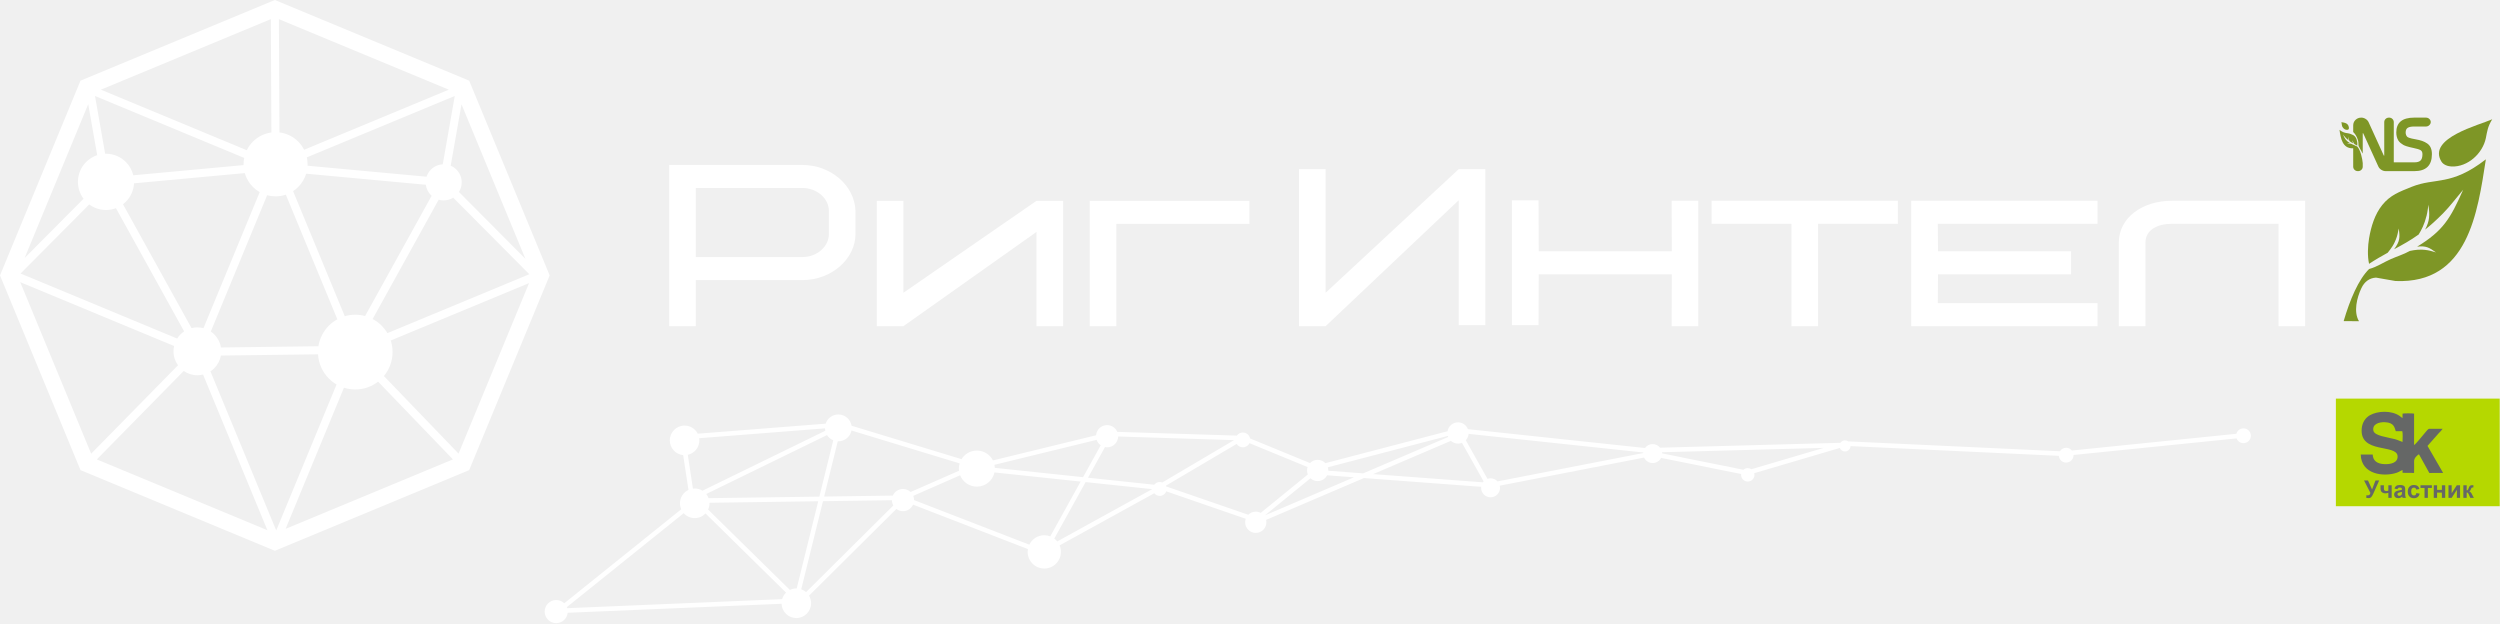
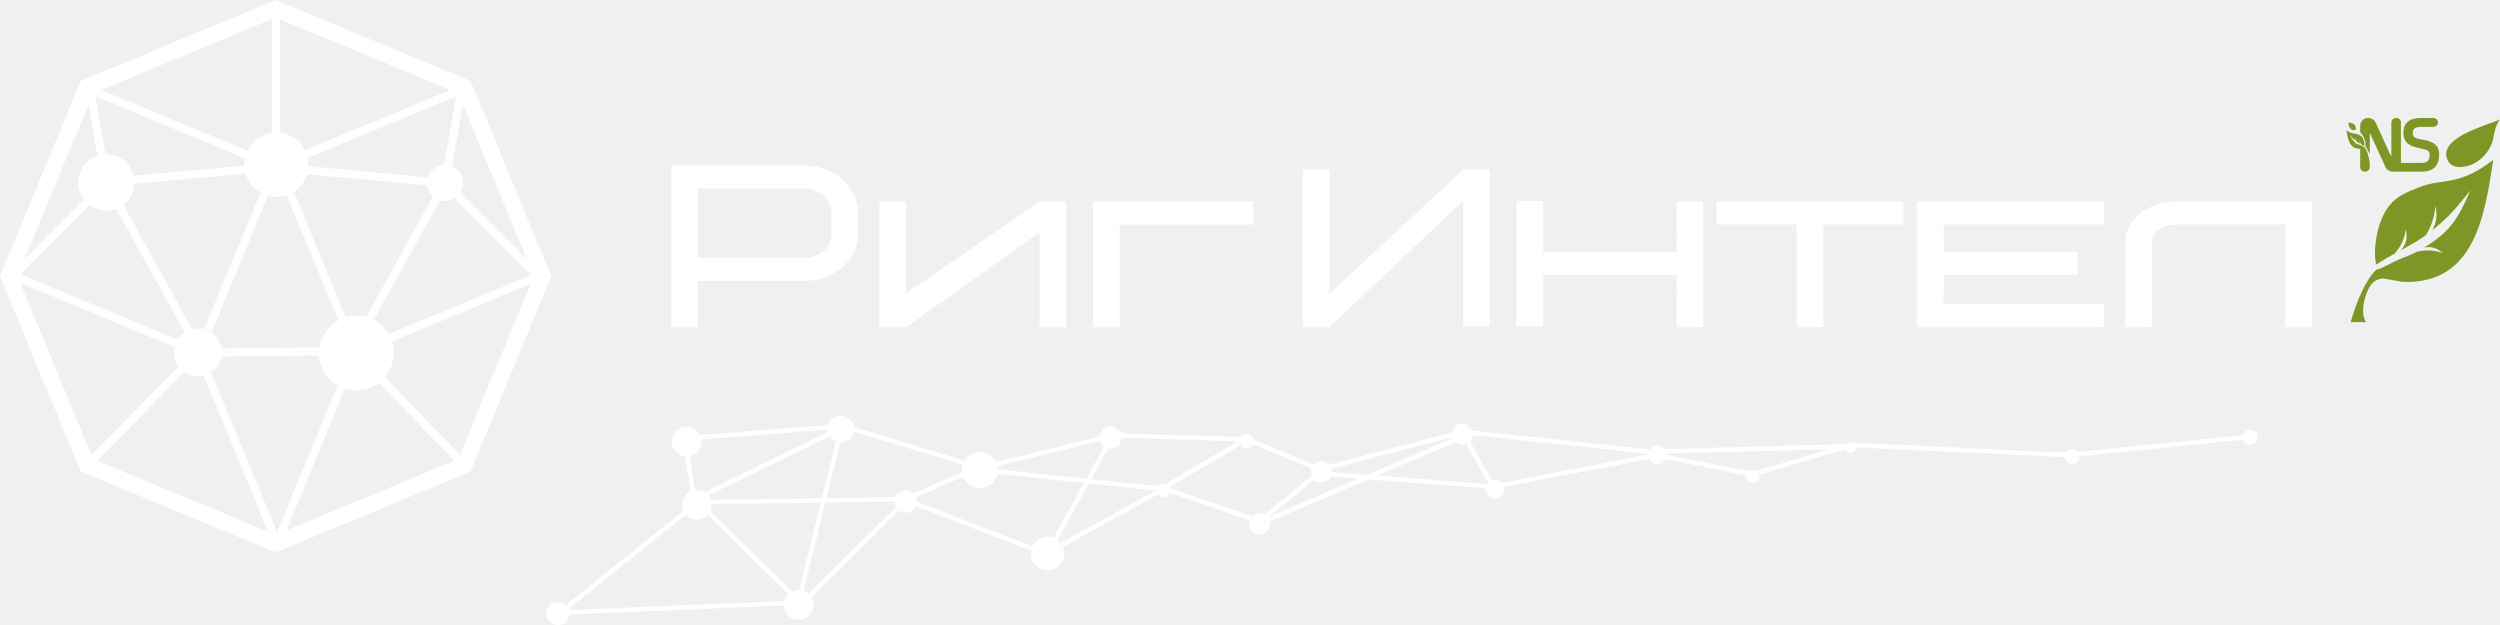
- <svg xmlns="http://www.w3.org/2000/svg" width="337" height="84" viewBox="0 0 337 84" fill="none">
-   <path d="M336.96 53.732H314.876V68.237H336.96V53.732Z" fill="#B5D800" />
-   <path d="M60.499 12.089L37.595 2.583L37.669 17.851C38.651 17.97 39.534 18.42 40.199 19.086C40.519 19.407 40.788 19.777 40.996 20.186L60.499 12.089V12.089ZM37.049 0L50.146 5.437L63.244 10.873L68.669 23.997L74.095 37.124L68.669 50.248L63.244 63.372L50.146 68.809L37.049 74.245L23.949 68.809L10.851 63.372L5.426 50.248L0 37.124L5.426 23.997L10.851 10.873L23.949 5.437L37.049 0V0ZM26.605 44.13C26.889 44.13 27.166 44.169 27.428 44.238L35.007 25.902C34.673 25.711 34.366 25.474 34.096 25.204C33.583 24.69 33.2 24.05 32.997 23.333L18.068 24.712C18.017 25.682 17.605 26.554 16.963 27.197C16.844 27.317 16.715 27.429 16.579 27.534L25.818 44.228C26.071 44.164 26.336 44.13 26.605 44.13V44.13ZM28.416 44.69C28.585 44.802 28.74 44.933 28.883 45.077C29.35 45.545 29.675 46.157 29.784 46.84L42.922 46.673C43.09 45.598 43.6 44.635 44.332 43.898C44.671 43.562 45.055 43.272 45.474 43.043L38.53 26.244C38.096 26.389 37.63 26.471 37.146 26.471C36.753 26.471 36.374 26.418 36.011 26.318L28.416 44.69V44.69ZM29.775 47.928C29.658 48.59 29.338 49.18 28.883 49.636C28.726 49.794 28.554 49.935 28.368 50.057L37.235 71.507L45.369 51.825C44.99 51.605 44.642 51.335 44.332 51.025C43.488 50.179 42.944 49.034 42.87 47.763L29.775 47.928V47.928ZM27.371 50.489C27.125 50.549 26.87 50.583 26.605 50.583C25.923 50.583 25.289 50.367 24.769 50.004L13.05 61.931L36.045 71.473L27.371 50.489V50.489ZM23.994 49.239C23.612 48.709 23.388 48.059 23.388 47.356C23.388 47.11 23.415 46.871 23.467 46.642L2.728 38.034L12.287 61.157L23.994 49.239ZM23.882 45.636C24.011 45.433 24.161 45.244 24.33 45.077C24.48 44.926 24.645 44.79 24.822 44.67L15.63 28.062C15.213 28.22 14.76 28.308 14.288 28.308C13.441 28.308 12.661 28.029 12.029 27.558L2.771 36.873L23.882 45.636V45.636ZM60.754 22.339C61.045 22.461 61.307 22.64 61.527 22.86C61.965 23.299 62.237 23.909 62.237 24.58C62.237 25.058 62.102 25.503 61.865 25.878L70.823 34.889L62.211 14.059L60.754 22.339V22.339ZM61.095 26.647C60.721 26.882 60.279 27.015 59.807 27.015C59.574 27.015 59.347 26.984 59.132 26.922L50.232 43.002C50.68 43.241 51.091 43.542 51.444 43.898C51.744 44.2 52.006 44.539 52.223 44.907L71.352 36.966L61.095 26.647V26.647ZM58.183 26.394C58.152 26.363 58.119 26.334 58.09 26.303C57.721 25.935 57.47 25.448 57.399 24.905L41.275 23.414C41.065 24.098 40.69 24.709 40.199 25.204C39.989 25.414 39.758 25.603 39.507 25.766L46.476 42.625C46.924 42.493 47.399 42.424 47.888 42.424C48.348 42.424 48.792 42.486 49.214 42.601L58.183 26.394V26.394ZM57.499 23.82C57.618 23.455 57.823 23.127 58.09 22.86C58.5 22.446 59.061 22.181 59.683 22.15L61.303 12.935L41.363 21.211C41.427 21.512 41.463 21.825 41.463 22.145C41.463 22.21 41.463 22.274 41.458 22.339L57.499 23.82V23.82ZM32.832 22.255C32.832 22.219 32.832 22.181 32.832 22.145C32.832 21.851 32.861 21.564 32.918 21.287L12.807 12.94L14.175 20.726C14.211 20.723 14.249 20.723 14.288 20.723C15.332 20.723 16.279 21.149 16.963 21.834C17.45 22.32 17.803 22.939 17.968 23.629L32.832 22.255V22.255ZM33.266 20.253C33.476 19.82 33.758 19.426 34.096 19.086C34.752 18.429 35.618 17.985 36.584 17.858L36.51 2.578L13.596 12.089L33.266 20.253ZM11.261 26.791C10.787 26.157 10.505 25.369 10.505 24.516C10.505 23.469 10.927 22.52 11.612 21.834C12.027 21.421 12.535 21.101 13.102 20.915L11.893 14.039L3.32 34.777L11.261 26.791V26.791ZM52.672 45.899C52.832 46.391 52.917 46.917 52.917 47.462C52.917 48.69 52.479 49.815 51.751 50.69L61.813 61.147L71.317 38.161L52.672 45.899V45.899ZM50.969 51.447C50.118 52.107 49.049 52.501 47.888 52.501C47.358 52.501 46.846 52.418 46.364 52.265L38.501 71.287L61.054 61.926L50.969 51.447V51.447Z" fill="white" />
-   <path d="M111.733 31.549C111.733 33.255 110.118 34.653 108.143 34.653H93.791V25.338H108.143C110.118 25.338 111.733 26.733 111.733 28.442V31.549V31.549ZM115.319 28.442C115.212 24.996 111.983 22.234 108.143 22.234H90.205V43.968H93.791V37.757H108.143C112.164 37.757 115.319 34.839 115.319 31.549V28.442ZM118.191 43.968H121.778L139.719 31.264V43.968H143.308V27.073H139.719L121.778 39.466V27.073H118.191V43.968V43.968ZM168.423 30.18V27.073H146.895V43.968H150.484V30.18H168.423ZM175.103 43.968H178.692L196.633 26.994V43.827H200.22V22.802H196.633L178.692 39.466V22.802H175.103V43.968ZM207.396 27.008H203.809V43.827H207.396L207.42 36.976H225.361L225.337 43.968H228.927V27.061H225.337L225.361 33.871H207.42L207.396 27.008ZM255.835 30.165V27.061H230.72V30.165H241.485V43.968H245.072V30.165H255.835V30.165ZM261.217 30.165H282.748V27.061H257.631V43.968H282.748V40.861H261.217L261.244 36.976H279.182V33.871H261.244L261.217 30.165V30.165ZM292.793 27.061C288.774 27.061 285.617 29.35 285.617 32.703V43.968H289.206V32.703C289.206 30.994 290.82 30.165 292.793 30.165H307.145V43.968H310.734V27.061H292.793V27.061Z" fill="white" />
-   <path fill-rule="evenodd" clip-rule="evenodd" d="M74.977 80.881C75.399 80.881 75.781 81.049 76.06 81.321L91.829 68.651C91.719 68.405 91.659 68.132 91.659 67.845C91.659 67.047 92.127 66.359 92.804 66.039L92.091 61.35C91.08 61.255 90.29 60.402 90.29 59.362C90.29 58.26 91.182 57.367 92.282 57.367C93.057 57.367 93.729 57.811 94.058 58.461L111.294 57.111C111.532 56.392 112.21 55.871 113.008 55.871C113.908 55.871 114.652 56.528 114.79 57.388L129.614 61.893C130.041 61.197 130.809 60.736 131.682 60.736C132.626 60.736 133.447 61.276 133.847 62.065L147.749 58.674C147.813 57.907 148.455 57.304 149.237 57.304C149.852 57.304 150.381 57.68 150.61 58.215L166.725 58.719C166.906 58.468 167.202 58.303 167.536 58.303C168.017 58.303 168.42 58.645 168.511 59.102L176.589 62.421C176.849 62.151 177.213 61.983 177.619 61.983C178.031 61.983 178.401 62.156 178.663 62.435L195.128 58.131C195.24 57.45 195.83 56.929 196.543 56.929C197.151 56.929 197.671 57.312 197.878 57.849L221.743 60.392C221.975 60.072 222.351 59.861 222.778 59.861C223.184 59.861 223.546 60.053 223.78 60.349L248.084 59.692C248.218 59.493 248.446 59.362 248.704 59.362C248.861 59.362 249.007 59.412 249.129 59.496L277.675 60.829C277.849 60.547 278.162 60.361 278.519 60.361C278.832 60.361 279.108 60.504 279.292 60.729L301.459 58.475C301.576 58.053 301.962 57.742 302.42 57.742C302.971 57.742 303.417 58.189 303.417 58.738C303.417 59.29 302.971 59.737 302.42 59.737C301.996 59.737 301.633 59.472 301.49 59.097L279.514 61.331V61.36C279.514 61.91 279.068 62.356 278.519 62.356C277.997 62.356 277.57 61.955 277.527 61.446L249.45 60.134C249.439 60.535 249.107 60.86 248.704 60.86C248.387 60.86 248.117 60.662 248.008 60.385L236.475 63.785C236.494 63.857 236.503 63.931 236.503 64.01C236.503 64.509 236.1 64.913 235.602 64.913C235.103 64.913 234.698 64.509 234.698 64.01C234.698 63.972 234.7 63.934 234.705 63.895L223.914 61.723C223.704 62.136 223.274 62.419 222.778 62.419C222.266 62.419 221.824 62.117 221.622 61.682L202.173 65.468C202.195 65.561 202.207 65.656 202.207 65.757C202.207 66.462 201.634 67.035 200.931 67.035C200.225 67.035 199.655 66.462 199.655 65.757C199.655 65.712 199.657 65.666 199.662 65.623L183.858 64.44L170.674 70.08C170.698 70.185 170.71 70.293 170.71 70.402C170.71 71.196 170.068 71.836 169.279 71.836C168.487 71.836 167.846 71.196 167.846 70.402C167.846 70.237 167.874 70.08 167.927 69.932L157.209 66.232C157.078 66.591 156.735 66.847 156.332 66.847C156.034 66.847 155.769 66.708 155.597 66.49L142.833 73.519C142.948 73.789 143.012 74.085 143.012 74.393C143.012 75.633 142.008 76.639 140.771 76.639C139.533 76.639 138.529 75.633 138.529 74.393C138.529 74.266 138.541 74.14 138.562 74.018L123.084 68.027C122.848 68.546 122.328 68.906 121.723 68.906C121.389 68.906 121.079 68.794 120.831 68.608L109.057 80.298C109.236 80.597 109.336 80.946 109.336 81.319C109.336 82.42 108.444 83.314 107.344 83.314C106.269 83.314 105.391 82.458 105.355 81.39L76.525 82.602C76.444 83.388 75.781 84 74.977 84C74.119 84 73.422 83.302 73.422 82.439C73.422 81.579 74.119 80.881 74.977 80.881V80.881ZM76.413 81.837C76.432 81.885 76.451 81.933 76.465 81.983L105.429 80.764C105.527 80.425 105.713 80.124 105.959 79.885L95.103 69.212C94.74 69.6 94.223 69.841 93.651 69.841C93.062 69.841 92.53 69.585 92.165 69.177L76.413 81.837V81.837ZM95.456 68.689L106.476 79.521C106.739 79.392 107.034 79.321 107.344 79.321C107.361 79.321 107.378 79.323 107.395 79.323L110.297 67.568L95.642 67.774C95.642 67.798 95.642 67.822 95.642 67.845C95.642 68.147 95.575 68.431 95.456 68.689ZM92.716 61.312L93.405 65.864C93.486 65.855 93.567 65.85 93.651 65.85C94.035 65.85 94.39 65.958 94.695 66.146L111.246 58.069C111.222 57.964 111.21 57.854 111.206 57.744L94.252 59.071C94.266 59.166 94.273 59.264 94.273 59.362C94.273 60.316 93.608 61.114 92.716 61.312V61.312ZM129.359 62.464L114.78 58.033C114.613 58.863 113.884 59.489 113.008 59.489C112.982 59.489 112.956 59.486 112.932 59.486L111.093 66.935L120.356 66.806C120.588 66.28 121.112 65.912 121.723 65.912C122.121 65.912 122.481 66.067 122.748 66.321L129.273 63.458C129.261 63.362 129.254 63.264 129.254 63.166C129.254 62.923 129.292 62.686 129.359 62.464V62.464ZM108.659 79.818L120.421 68.139C120.301 67.929 120.232 67.688 120.23 67.43L110.938 67.559L108.007 79.435C108.251 79.521 108.47 79.653 108.659 79.818ZM95.52 67.152L110.45 66.945L112.324 59.352C111.976 59.209 111.683 58.961 111.485 58.648L95.201 66.591C95.334 66.758 95.444 66.947 95.52 67.152V67.152ZM129.426 64.067L123.106 66.842C123.177 67.016 123.218 67.207 123.218 67.408V67.413L138.751 73.423C139.111 72.67 139.881 72.149 140.771 72.149C141.054 72.149 141.326 72.202 141.577 72.3L145.669 64.916L134.055 63.685C133.819 64.779 132.846 65.599 131.682 65.599C130.659 65.599 129.784 64.966 129.426 64.067V64.067ZM179.05 63.456L183.755 63.809L195.214 58.906C195.198 58.86 195.181 58.812 195.167 58.765L178.988 62.992C179.028 63.126 179.052 63.269 179.052 63.417C179.052 63.429 179.05 63.444 179.05 63.456V63.456ZM201.87 64.892L221.505 61.071C221.505 61.044 221.507 61.02 221.51 60.994L197.969 58.485C197.94 58.815 197.802 59.114 197.59 59.343L200.513 64.548C200.645 64.502 200.785 64.478 200.931 64.478C201.303 64.478 201.639 64.638 201.87 64.892ZM147.825 59.293L134.055 62.655C134.083 62.786 134.102 62.925 134.107 63.066L145.996 64.323L148.376 60.026C148.123 59.847 147.927 59.592 147.825 59.293V59.293ZM148.951 60.27L146.666 64.395L155.592 65.341C155.764 65.119 156.031 64.975 156.332 64.975C156.451 64.975 156.565 64.999 156.67 65.04L166.346 59.331L150.73 58.839C150.708 59.649 150.048 60.299 149.237 60.299C149.139 60.299 149.044 60.289 148.951 60.27V60.27ZM146.339 64.985L142.118 72.601C142.266 72.713 142.399 72.842 142.514 72.986L155.313 65.936L146.339 64.985V64.985ZM166.701 59.842L157.157 65.475C157.174 65.506 157.188 65.537 157.2 65.57L168.265 69.389C168.525 69.129 168.883 68.969 169.279 68.969C169.52 68.969 169.746 69.028 169.947 69.133L176.295 63.96C176.226 63.792 176.188 63.608 176.188 63.417C176.188 63.257 176.214 63.102 176.262 62.959L168.43 59.74C168.268 60.069 167.929 60.299 167.536 60.299C167.185 60.299 166.877 60.117 166.701 59.842V59.842ZM176.651 64.471L170.514 69.473L182.513 64.34L178.895 64.07C178.659 64.533 178.175 64.851 177.619 64.851C177.244 64.851 176.906 64.708 176.651 64.471ZM199.991 64.889L197.074 59.697C196.91 59.764 196.731 59.799 196.543 59.799C196.171 59.799 195.832 59.658 195.579 59.427L185.1 63.91L199.891 65.016C199.922 64.971 199.955 64.93 199.991 64.889V64.889ZM245.842 60.375L224.042 60.963C224.049 61.013 224.054 61.066 224.054 61.118L235.013 63.324C235.17 63.188 235.375 63.104 235.602 63.104C235.781 63.104 235.95 63.159 236.091 63.25L245.842 60.375V60.375Z" fill="white" />
-   <path d="M325.446 23.07H321.638H321.623H321.602C321.397 23.07 321.201 23.013 321.01 22.895C320.822 22.778 320.688 22.63 320.605 22.453L318.568 17.98C318.561 17.958 318.547 17.949 318.528 17.949C318.506 17.949 318.497 17.966 318.497 17.999V20.711C318.397 20.499 318.265 20.296 318.16 20.085C318.094 19.951 318.003 19.827 317.941 19.689C317.924 19.655 317.927 19.617 317.924 19.579C317.91 19.404 317.927 19.227 317.893 19.055C317.853 18.864 317.784 18.68 317.703 18.501C317.631 18.341 317.54 18.185 317.433 18.042C317.366 17.951 317.29 17.872 317.211 17.791V16.907C317.211 16.613 317.316 16.362 317.524 16.159C317.734 15.958 317.993 15.855 318.301 15.855C318.506 15.855 318.702 15.915 318.888 16.032C319.071 16.147 319.205 16.295 319.288 16.474L321.325 20.948C321.332 20.974 321.347 20.988 321.366 20.988C321.387 20.988 321.397 20.972 321.397 20.938V16.465C321.397 16.293 321.456 16.147 321.578 16.032C321.697 15.915 321.852 15.855 322.045 15.855C322.231 15.855 322.384 15.915 322.503 16.037C322.623 16.157 322.682 16.3 322.682 16.465V21.885H325.446C325.837 21.885 326.119 21.803 326.288 21.639C326.46 21.474 326.546 21.189 326.546 20.783C326.546 20.53 326.464 20.351 326.3 20.248C326.135 20.145 325.816 20.045 325.344 19.949C325.15 19.908 324.993 19.872 324.869 19.844C324.747 19.818 324.592 19.774 324.411 19.715C324.23 19.657 324.082 19.595 323.965 19.531C323.848 19.466 323.724 19.38 323.593 19.273C323.464 19.165 323.362 19.05 323.285 18.921C323.209 18.795 323.147 18.639 323.095 18.458C323.045 18.276 323.018 18.076 323.018 17.856C323.018 16.522 323.824 15.855 325.434 15.855H327.02C327.204 15.855 327.359 15.918 327.483 16.042C327.607 16.166 327.666 16.302 327.666 16.453C327.666 16.606 327.604 16.742 327.478 16.866C327.349 16.991 327.201 17.053 327.03 17.053H325.434C325.038 17.053 324.747 17.112 324.561 17.232C324.375 17.351 324.282 17.559 324.282 17.856C324.282 17.987 324.301 18.097 324.34 18.19C324.378 18.283 324.423 18.36 324.473 18.417C324.526 18.477 324.616 18.527 324.747 18.573C324.876 18.616 324.995 18.651 325.1 18.675C325.208 18.699 325.372 18.733 325.599 18.773C325.957 18.835 326.259 18.91 326.505 18.995C326.751 19.081 326.982 19.196 327.194 19.344C327.407 19.493 327.564 19.686 327.666 19.923C327.771 20.159 327.821 20.446 327.821 20.783C327.821 22.308 327.03 23.07 325.446 23.07V23.07ZM315.363 17.504C315.532 18.589 315.721 20.052 317.211 19.992V22.463C317.211 22.635 317.273 22.778 317.395 22.895C317.519 23.013 317.669 23.07 317.848 23.07C318.034 23.07 318.187 23.013 318.311 22.895C318.435 22.778 318.497 22.635 318.497 22.463V21.98C318.456 21.431 318.187 20.174 317.75 19.746C317.593 19.705 317.455 19.607 317.307 19.543C317.178 19.485 317.04 19.445 316.918 19.378V19.375C316.808 19.354 316.715 19.335 316.551 19.361C316.493 19.371 316.439 19.392 316.381 19.407C316.522 19.304 316.594 19.268 316.768 19.289C316.236 18.964 316.086 18.713 315.828 18.126C315.964 18.286 316.09 18.458 316.238 18.608C316.372 18.745 316.493 18.852 316.605 18.941C316.51 18.756 316.51 18.651 316.536 18.431C316.548 18.506 316.555 18.58 316.574 18.654C316.622 18.843 316.677 18.941 316.737 19.041C316.911 19.165 317.071 19.251 317.237 19.342C317.118 19.177 317.116 19.098 317.144 18.917C317.156 18.974 317.166 19.031 317.183 19.086C317.237 19.249 317.299 19.323 317.369 19.414C317.488 19.478 317.612 19.547 317.75 19.638C317.786 19.478 317.776 19.273 317.75 19.12C317.71 18.878 317.633 18.628 317.481 18.439C317.316 18.231 317.125 18.166 316.88 18.066C316.396 17.87 316.081 18.059 315.363 17.504V17.504ZM315.623 16.465C315.647 16.618 315.663 16.776 315.697 16.928C315.761 17.232 316.062 17.519 316.398 17.504C316.474 17.502 316.563 17.471 316.603 17.406C316.648 17.33 316.636 17.227 316.622 17.141C316.527 16.575 316.026 16.541 315.623 16.465V16.465Z" fill="#7E9626" />
-   <path d="M335.095 21.478C333.972 28.64 332.732 38.288 322.911 37.881L320.283 37.422C319.381 37.477 318.726 37.982 318.32 38.835C317.71 40.111 317.23 42.051 317.993 43.301L315.926 43.284C316.763 40.424 317.92 37.669 319.358 36.261C320.39 35.991 321.304 35.358 322.284 34.928C323.13 34.555 324.03 34.285 324.838 33.831L324.848 33.826C325.558 33.687 326.178 33.561 327.261 33.735C327.643 33.797 328 33.929 328.372 34.027C327.452 33.35 326.984 33.107 325.828 33.252C329.336 31.116 330.323 29.45 332.033 25.577C331.129 26.638 330.302 27.77 329.322 28.762C328.439 29.656 327.645 30.366 326.906 30.954C327.535 29.737 327.531 29.044 327.361 27.594C327.275 28.084 327.228 28.581 327.106 29.063C326.794 30.301 326.436 30.946 326.035 31.611C324.886 32.435 323.836 33.004 322.725 33.601C323.519 32.521 323.531 32 323.347 30.801C323.262 31.176 323.212 31.556 323.09 31.924C322.737 32.994 322.324 33.484 321.859 34.072C321.087 34.495 320.266 34.963 319.35 35.563C319.11 34.495 319.183 33.14 319.35 32.134C319.618 30.547 320.116 28.896 321.122 27.641C322.217 26.279 323.467 25.842 325.086 25.187C328.289 23.89 330.366 25.147 335.095 21.478V21.478ZM335.951 16.078C335.315 17.129 335.296 17.631 335.086 18.642C334.666 20.649 332.682 22.54 330.461 22.444C329.961 22.422 329.372 22.215 329.109 21.789C327.144 18.601 334.275 16.845 335.951 16.078V16.078Z" fill="#7E9626" />
-   <path fill-rule="evenodd" clip-rule="evenodd" d="M323.86 59.573C323.524 59.463 323.242 59.31 322.835 59.2C321.792 58.92 320.071 58.76 319.932 58.05C319.761 57.164 320.7 56.879 321.485 56.913C322.785 56.97 322.773 57.69 322.952 58.122L323.829 58.124C323.915 58.371 323.87 59.262 323.86 59.573V59.573ZM319.839 61.267H318.227C318.289 63.984 321.351 64.311 323.09 63.723C323.381 63.623 323.61 63.446 323.863 63.358L323.865 63.735L325.415 63.75C325.441 63.25 325.422 62.691 325.42 62.201C325.415 61.776 325.723 61.46 326.073 61.229L327.473 63.757L329.333 63.75L327.228 60.108L328.751 58.387C328.961 58.177 329.112 58.043 329.267 57.802C328.778 57.802 328.286 57.807 327.8 57.802C327.28 57.797 327.411 57.733 326.865 58.368C326.693 58.569 325.658 59.867 325.417 59.991L325.42 55.756C325.222 55.706 324.06 55.706 323.863 55.756L323.86 56.358C323.715 56.275 323.605 56.16 323.443 56.05C322.351 55.309 320.512 55.371 319.453 55.978C318.919 56.284 318.442 56.882 318.361 57.745C318.036 61.233 323.097 59.809 323.195 61.489C323.247 62.409 322.217 62.605 321.394 62.564C320.505 62.524 319.873 62.158 319.839 61.267V61.267Z" fill="#656766" />
-   <path d="M318.673 64.767H319.205L319.751 65.981L320.218 64.767H320.712L319.918 66.55C319.832 66.746 319.744 66.892 319.656 66.992C319.565 67.095 319.451 67.145 319.307 67.145C319.169 67.145 319.059 67.136 318.981 67.117V66.765C319.048 66.768 319.11 66.77 319.162 66.77C319.272 66.77 319.35 66.751 319.398 66.71C319.446 66.67 319.491 66.584 319.534 66.45L318.673 64.767V64.767ZM320.893 65.413H321.349V65.819C321.349 65.912 321.356 65.981 321.373 66.027C321.389 66.072 321.425 66.113 321.478 66.144C321.533 66.177 321.599 66.194 321.683 66.194C321.761 66.194 321.85 66.175 321.95 66.139V65.413H322.398V67.114H321.95V66.436C321.776 66.481 321.642 66.505 321.549 66.505C321.413 66.505 321.289 66.476 321.18 66.416C321.07 66.357 320.994 66.28 320.953 66.189C320.912 66.096 320.893 65.972 320.893 65.819V65.413V65.413ZM323.178 65.938L322.773 65.864C322.818 65.699 322.899 65.575 323.011 65.496C323.121 65.418 323.288 65.377 323.51 65.377C323.71 65.377 323.858 65.401 323.956 65.448C324.053 65.496 324.123 65.556 324.163 65.628C324.204 65.702 324.223 65.836 324.223 66.032L324.218 66.557C324.218 66.706 324.225 66.815 324.239 66.887C324.251 66.959 324.28 67.035 324.318 67.114H323.872C323.863 67.085 323.848 67.043 323.829 66.983C323.822 66.956 323.817 66.94 323.815 66.933C323.739 67.007 323.655 67.064 323.569 67.1C323.481 67.138 323.388 67.157 323.29 67.157C323.116 67.157 322.978 67.109 322.878 67.016C322.777 66.921 322.727 66.801 322.727 66.655C322.727 66.56 322.751 66.474 322.797 66.397C322.842 66.323 322.906 66.266 322.99 66.225C323.071 66.185 323.19 66.151 323.345 66.12C323.555 66.082 323.7 66.044 323.781 66.01V65.965C323.781 65.876 323.76 65.814 323.717 65.776C323.674 65.74 323.593 65.721 323.476 65.721C323.395 65.721 323.333 65.738 323.288 65.769C323.242 65.8 323.207 65.857 323.178 65.938V65.938ZM323.781 66.302C323.724 66.321 323.634 66.345 323.507 66.371C323.383 66.397 323.302 66.424 323.264 66.45C323.207 66.49 323.176 66.543 323.176 66.608C323.176 66.67 323.2 66.725 323.247 66.77C323.293 66.815 323.352 66.839 323.426 66.839C323.507 66.839 323.584 66.813 323.657 66.76C323.712 66.72 323.748 66.67 323.765 66.61C323.777 66.572 323.781 66.5 323.781 66.392V66.302V66.302ZM326.145 65.917L325.704 65.996C325.689 65.907 325.656 65.843 325.601 65.797C325.549 65.754 325.482 65.731 325.396 65.731C325.284 65.731 325.196 65.769 325.129 65.848C325.062 65.924 325.029 66.055 325.029 66.237C325.029 66.438 325.062 66.581 325.131 66.665C325.198 66.749 325.289 66.789 325.403 66.789C325.487 66.789 325.558 66.765 325.611 66.718C325.666 66.667 325.704 66.584 325.725 66.466L326.169 66.541C326.123 66.744 326.035 66.899 325.904 67.002C325.775 67.107 325.601 67.157 325.382 67.157C325.134 67.157 324.936 67.078 324.79 66.923C324.642 66.765 324.568 66.548 324.568 66.268C324.568 65.986 324.642 65.769 324.79 65.611C324.938 65.456 325.138 65.377 325.391 65.377C325.596 65.377 325.761 65.422 325.883 65.511C326.004 65.599 326.092 65.735 326.145 65.917V65.917ZM326.283 65.413H327.819V65.776H327.275V67.114H326.827V65.776H326.283V65.413ZM328.069 65.413H328.518V66.036H329.166V65.413H329.615V67.114H329.166V66.4H328.518V67.114H328.069V65.413ZM330.054 65.413H330.485V66.483L331.175 65.413H331.618V67.114H331.186V66.029L330.485 67.114H330.054V65.413ZM332.059 65.413H332.508V66.108C332.582 66.099 332.634 66.077 332.665 66.039C332.696 66.003 332.734 65.922 332.777 65.795C332.834 65.628 332.899 65.52 332.966 65.472C333.035 65.427 333.125 65.403 333.235 65.403C333.271 65.403 333.328 65.406 333.414 65.41V65.709C333.297 65.709 333.221 65.719 333.187 65.743C333.154 65.764 333.118 65.836 333.08 65.95C333.028 66.108 332.951 66.204 332.853 66.24C332.997 66.28 333.116 66.404 333.214 66.612C333.218 66.622 333.226 66.634 333.23 66.646L333.483 67.114H332.999L332.775 66.622C332.729 66.522 332.691 66.457 332.656 66.431C332.622 66.402 332.572 66.388 332.508 66.388V67.114H332.059V65.413V65.413Z" fill="#656766" />
+ <svg xmlns="http://www.w3.org/2000/svg" width="336" height="84" viewBox="0 0 336 84" fill="none">
+   <path d="M60.499 12.089L37.595 2.583L37.669 17.851C38.651 17.97 39.534 18.42 40.199 19.086C40.519 19.407 40.788 19.777 40.996 20.186L60.499 12.089ZM37.049 0L50.146 5.437L63.244 10.873L68.669 23.997L74.095 37.124L68.669 50.248L63.244 63.372L50.146 68.809L37.049 74.245L23.949 68.809L10.851 63.372L5.426 50.248L0 37.124L5.426 23.997L10.851 10.873L23.949 5.437L37.049 0ZM26.605 44.13C26.889 44.13 27.166 44.169 27.428 44.238L35.007 25.902C34.673 25.711 34.366 25.474 34.096 25.204C33.583 24.69 33.2 24.05 32.997 23.333L18.068 24.712C18.017 25.682 17.605 26.554 16.963 27.197C16.844 27.317 16.715 27.429 16.579 27.534L25.818 44.228C26.071 44.164 26.336 44.13 26.605 44.13ZM28.416 44.69C28.585 44.802 28.74 44.933 28.883 45.077C29.35 45.545 29.675 46.157 29.784 46.84L42.922 46.673C43.09 45.598 43.6 44.635 44.332 43.898C44.671 43.562 45.055 43.272 45.474 43.043L38.53 26.244C38.096 26.389 37.63 26.471 37.146 26.471C36.753 26.471 36.374 26.418 36.011 26.318L28.416 44.69ZM29.775 47.928C29.658 48.59 29.338 49.18 28.883 49.636C28.726 49.794 28.554 49.935 28.368 50.057L37.235 71.507L45.369 51.825C44.99 51.605 44.642 51.335 44.332 51.025C43.488 50.179 42.944 49.034 42.87 47.763L29.775 47.928ZM27.371 50.489C27.125 50.549 26.87 50.583 26.605 50.583C25.923 50.583 25.289 50.367 24.769 50.004L13.05 61.931L36.045 71.473L27.371 50.489ZM23.994 49.239C23.612 48.709 23.388 48.059 23.388 47.356C23.388 47.11 23.415 46.871 23.467 46.642L2.728 38.034L12.287 61.157L23.994 49.239ZM23.882 45.636C24.011 45.433 24.161 45.244 24.33 45.077C24.48 44.926 24.645 44.79 24.822 44.67L15.63 28.062C15.213 28.22 14.76 28.308 14.288 28.308C13.441 28.308 12.661 28.029 12.029 27.558L2.771 36.873L23.882 45.636ZM60.754 22.339C61.045 22.461 61.307 22.64 61.527 22.86C61.965 23.299 62.237 23.909 62.237 24.58C62.237 25.058 62.102 25.503 61.865 25.878L70.823 34.889L62.211 14.059L60.754 22.339ZM61.095 26.647C60.721 26.882 60.279 27.015 59.807 27.015C59.574 27.015 59.347 26.984 59.132 26.922L50.232 43.002C50.68 43.241 51.091 43.542 51.444 43.898C51.744 44.2 52.006 44.539 52.223 44.907L71.352 36.966L61.095 26.647ZM58.183 26.394C58.152 26.363 58.119 26.334 58.09 26.303C57.721 25.935 57.47 25.448 57.399 24.905L41.275 23.414C41.065 24.098 40.69 24.709 40.199 25.204C39.989 25.414 39.758 25.603 39.507 25.766L46.476 42.625C46.924 42.493 47.399 42.424 47.888 42.424C48.348 42.424 48.792 42.486 49.214 42.601L58.183 26.394ZM57.499 23.82C57.618 23.455 57.823 23.127 58.09 22.86C58.5 22.446 59.061 22.181 59.683 22.15L61.303 12.935L41.363 21.211C41.427 21.512 41.463 21.825 41.463 22.145C41.463 22.21 41.463 22.274 41.458 22.339L57.499 23.82ZM32.832 22.255C32.832 22.219 32.832 22.181 32.832 22.145C32.832 21.851 32.861 21.564 32.918 21.287L12.807 12.94L14.175 20.726C14.211 20.723 14.249 20.723 14.288 20.723C15.332 20.723 16.279 21.149 16.963 21.834C17.45 22.32 17.803 22.939 17.968 23.629L32.832 22.255ZM33.266 20.253C33.476 19.82 33.758 19.426 34.096 19.086C34.752 18.429 35.618 17.985 36.584 17.858L36.51 2.578L13.596 12.089L33.266 20.253ZM11.261 26.791C10.787 26.157 10.505 25.369 10.505 24.516C10.505 23.469 10.927 22.52 11.612 21.834C12.027 21.421 12.535 21.101 13.102 20.915L11.893 14.039L3.32 34.777L11.261 26.791ZM52.672 45.899C52.832 46.391 52.917 46.917 52.917 47.462C52.917 48.69 52.479 49.815 51.751 50.69L61.813 61.147L71.317 38.161L52.672 45.899ZM50.969 51.447C50.118 52.107 49.049 52.501 47.888 52.501C47.358 52.501 46.846 52.418 46.364 52.265L38.501 71.287L61.054 61.926L50.969 51.447Z" fill="white" />
+   <path d="M111.733 31.548C111.733 33.255 110.118 34.653 108.143 34.653H93.791V25.338H108.143C110.118 25.338 111.733 26.733 111.733 28.442V31.548ZM115.319 28.442C115.212 24.996 111.983 22.233 108.143 22.233H90.205V43.968H93.791V37.757H108.143C112.164 37.757 115.319 34.839 115.319 31.548V28.442ZM118.191 43.968H121.778L139.719 31.264V43.968H143.308V27.073H139.719L121.778 39.465V27.073H118.191V43.968ZM168.423 30.179V27.073H146.895V43.968H150.484V30.179H168.423ZM175.103 43.968H178.692L196.633 26.994V43.827H200.22V22.802H196.633L178.692 39.465V22.802H175.103V43.968ZM207.396 27.008H203.809V43.827H207.396L207.42 36.975H225.361L225.337 43.968H228.927V27.061H225.337L225.361 33.871H207.42L207.396 27.008ZM255.835 30.165V27.061H230.72V30.165H241.485V43.968H245.072V30.165H255.835ZM261.217 30.165H282.748V27.061H257.631V43.968H282.748V40.861H261.217L261.244 36.975H279.182V33.871H261.244L261.217 30.165ZM292.793 27.061C288.774 27.061 285.617 29.35 285.617 32.703V43.968H289.206V32.703C289.206 30.994 290.82 30.165 292.793 30.165H307.145V43.968H310.734V27.061H292.793Z" fill="white" />
+   <path fill-rule="evenodd" clip-rule="evenodd" d="M74.977 80.882C75.399 80.882 75.781 81.049 76.06 81.321L91.829 68.651C91.719 68.405 91.659 68.133 91.659 67.846C91.659 67.048 92.127 66.359 92.804 66.039L92.091 61.351C91.08 61.255 90.29 60.402 90.29 59.362C90.29 58.261 91.182 57.367 92.282 57.367C93.057 57.367 93.729 57.812 94.058 58.462L111.294 57.111C111.532 56.392 112.21 55.871 113.008 55.871C113.908 55.871 114.652 56.528 114.79 57.389L129.614 61.893C130.041 61.198 130.809 60.736 131.682 60.736C132.626 60.736 133.447 61.277 133.847 62.065L147.749 58.674C147.813 57.907 148.455 57.305 149.237 57.305C149.852 57.305 150.381 57.68 150.61 58.215L166.725 58.72C166.906 58.469 167.202 58.304 167.536 58.304C168.017 58.304 168.42 58.646 168.511 59.102L176.589 62.421C176.849 62.151 177.213 61.984 177.619 61.984C178.031 61.984 178.401 62.156 178.663 62.436L195.128 58.132C195.24 57.451 195.83 56.93 196.543 56.93C197.151 56.93 197.671 57.312 197.878 57.85L221.743 60.392C221.975 60.072 222.351 59.862 222.778 59.862C223.184 59.862 223.546 60.053 223.78 60.349L248.084 59.692C248.218 59.494 248.446 59.362 248.704 59.362C248.861 59.362 249.007 59.413 249.129 59.496L277.675 60.83C277.849 60.548 278.162 60.361 278.519 60.361C278.832 60.361 279.108 60.505 279.292 60.729L301.459 58.476C301.576 58.053 301.962 57.742 302.42 57.742C302.971 57.742 303.417 58.189 303.417 58.739C303.417 59.291 302.971 59.738 302.42 59.738C301.996 59.738 301.633 59.472 301.49 59.097L279.514 61.332V61.36C279.514 61.91 279.068 62.357 278.519 62.357C277.997 62.357 277.57 61.955 277.527 61.446L249.45 60.134C249.439 60.536 249.107 60.861 248.704 60.861C248.387 60.861 248.117 60.662 248.008 60.385L236.475 63.786C236.494 63.858 236.503 63.931 236.503 64.01C236.503 64.51 236.1 64.914 235.602 64.914C235.103 64.914 234.698 64.51 234.698 64.01C234.698 63.972 234.7 63.934 234.705 63.896L223.914 61.724C223.704 62.137 223.274 62.419 222.778 62.419C222.266 62.419 221.824 62.118 221.622 61.683L202.173 65.468C202.195 65.561 202.207 65.657 202.207 65.757C202.207 66.462 201.634 67.036 200.931 67.036C200.225 67.036 199.655 66.462 199.655 65.757C199.655 65.712 199.657 65.666 199.662 65.623L183.858 64.441L170.674 70.08C170.698 70.185 170.71 70.293 170.71 70.403C170.71 71.196 170.068 71.837 169.279 71.837C168.487 71.837 167.846 71.196 167.846 70.403C167.846 70.238 167.874 70.08 167.927 69.932L157.209 66.233C157.078 66.591 156.735 66.847 156.332 66.847C156.034 66.847 155.769 66.708 155.597 66.491L142.833 73.519C142.948 73.789 143.012 74.085 143.012 74.394C143.012 75.634 142.008 76.64 140.771 76.64C139.533 76.64 138.529 75.634 138.529 74.394C138.529 74.267 138.541 74.14 138.562 74.018L123.084 68.028C122.848 68.546 122.328 68.907 121.723 68.907C121.389 68.907 121.079 68.794 120.831 68.608L109.057 80.299C109.236 80.597 109.336 80.946 109.336 81.319C109.336 82.421 108.444 83.314 107.344 83.314C106.269 83.314 105.391 82.459 105.355 81.391L76.525 82.602C76.444 83.388 75.781 84 74.977 84C74.119 84 73.422 83.302 73.422 82.44C73.422 81.579 74.119 80.882 74.977 80.882ZM76.413 81.838C76.432 81.885 76.451 81.933 76.465 81.983L105.429 80.764C105.527 80.425 105.713 80.124 105.959 79.885L95.103 69.213C94.74 69.6 94.223 69.841 93.651 69.841C93.062 69.841 92.53 69.585 92.165 69.177L76.413 81.838ZM95.456 68.689L106.476 79.522C106.739 79.393 107.034 79.321 107.344 79.321C107.361 79.321 107.378 79.323 107.395 79.323L110.297 67.569L95.642 67.774C95.642 67.798 95.642 67.822 95.642 67.846C95.642 68.147 95.575 68.431 95.456 68.689ZM92.716 61.312L93.405 65.865C93.486 65.855 93.567 65.85 93.651 65.85C94.035 65.85 94.39 65.958 94.695 66.147L111.246 58.07C111.222 57.965 111.21 57.855 111.206 57.745L94.252 59.071C94.266 59.166 94.273 59.264 94.273 59.362C94.273 60.316 93.608 61.114 92.716 61.312ZM129.359 62.464L114.78 58.034C114.613 58.863 113.884 59.489 113.008 59.489C112.982 59.489 112.956 59.487 112.932 59.487L111.093 66.935L120.356 66.806C120.588 66.281 121.112 65.913 121.723 65.913C122.121 65.913 122.481 66.068 122.748 66.321L129.273 63.458C129.261 63.363 129.254 63.265 129.254 63.167C129.254 62.923 129.292 62.687 129.359 62.464ZM108.659 79.818L120.421 68.14C120.301 67.93 120.232 67.688 120.23 67.43L110.938 67.559L108.007 79.436C108.251 79.522 108.47 79.653 108.659 79.818ZM95.52 67.153L110.45 66.945L112.324 59.353C111.976 59.209 111.683 58.961 111.485 58.648L95.201 66.591C95.334 66.758 95.444 66.947 95.52 67.153ZM129.426 64.068L123.106 66.842C123.177 67.017 123.218 67.208 123.218 67.409V67.413L138.751 73.423C139.111 72.671 139.881 72.15 140.771 72.15C141.054 72.15 141.326 72.202 141.577 72.3L145.669 64.916L134.055 63.685C133.819 64.78 132.846 65.6 131.682 65.6C130.659 65.6 129.784 64.966 129.426 64.068ZM179.05 63.456L183.755 63.81L195.214 58.906C195.198 58.861 195.181 58.813 195.167 58.765L178.988 62.992C179.028 63.126 179.052 63.27 179.052 63.418C179.052 63.43 179.05 63.444 179.05 63.456ZM201.87 64.892L221.505 61.071C221.505 61.045 221.507 61.021 221.51 60.995L197.969 58.485C197.94 58.815 197.802 59.114 197.59 59.343L200.513 64.548C200.645 64.503 200.785 64.479 200.931 64.479C201.303 64.479 201.639 64.639 201.87 64.892ZM147.825 59.293L134.055 62.655C134.083 62.787 134.102 62.925 134.107 63.066L145.996 64.323L148.376 60.027C148.123 59.848 147.927 59.592 147.825 59.293ZM148.951 60.27L146.666 64.395L155.592 65.341C155.764 65.119 156.031 64.976 156.332 64.976C156.451 64.976 156.565 65 156.67 65.04L166.346 59.331L150.73 58.839C150.708 59.649 150.048 60.299 149.237 60.299C149.139 60.299 149.044 60.29 148.951 60.27ZM146.339 64.985L142.118 72.601C142.266 72.714 142.399 72.843 142.514 72.986L155.313 65.936L146.339 64.985ZM166.701 59.843L157.157 65.475C157.174 65.506 157.188 65.537 157.2 65.571L168.265 69.39C168.525 69.129 168.883 68.969 169.279 68.969C169.52 68.969 169.746 69.029 169.947 69.134L176.295 63.96C176.226 63.793 176.188 63.609 176.188 63.418C176.188 63.258 176.214 63.102 176.262 62.959L168.43 59.74C168.268 60.07 167.929 60.299 167.536 60.299C167.185 60.299 166.877 60.118 166.701 59.843ZM176.651 64.472L170.514 69.473L182.513 64.34L178.895 64.07C178.659 64.534 178.175 64.852 177.619 64.852C177.244 64.852 176.906 64.708 176.651 64.472ZM199.991 64.89L197.074 59.697C196.91 59.764 196.731 59.8 196.543 59.8C196.171 59.8 195.832 59.659 195.579 59.427L185.1 63.91L199.891 65.016C199.922 64.971 199.955 64.93 199.991 64.89ZM245.842 60.376L224.042 60.964C224.049 61.014 224.054 61.066 224.054 61.119L235.013 63.325C235.17 63.188 235.375 63.105 235.602 63.105C235.781 63.105 235.95 63.16 236.091 63.251L245.842 60.376Z" fill="white" />
+   <path d="M325.446 23.07H321.638H321.623H321.602C321.397 23.07 321.201 23.013 321.01 22.895C320.822 22.778 320.688 22.63 320.605 22.453L318.568 17.98C318.561 17.958 318.547 17.949 318.528 17.949C318.506 17.949 318.497 17.966 318.497 17.999V20.711C318.397 20.499 318.265 20.296 318.16 20.085C318.094 19.951 318.003 19.827 317.941 19.689C317.924 19.655 317.927 19.617 317.924 19.579C317.91 19.404 317.927 19.227 317.893 19.055C317.853 18.864 317.784 18.68 317.703 18.501C317.631 18.341 317.54 18.185 317.433 18.042C317.366 17.951 317.29 17.872 317.211 17.791V16.907C317.211 16.613 317.316 16.362 317.524 16.159C317.734 15.958 317.993 15.855 318.301 15.855C318.506 15.855 318.702 15.915 318.888 16.032C319.071 16.147 319.205 16.295 319.288 16.474L321.325 20.948C321.332 20.974 321.347 20.988 321.366 20.988C321.387 20.988 321.397 20.972 321.397 20.938V16.465C321.397 16.293 321.456 16.147 321.578 16.032C321.697 15.915 321.852 15.855 322.045 15.855C322.231 15.855 322.384 15.915 322.503 16.037C322.623 16.157 322.682 16.3 322.682 16.465V21.885H325.446C325.837 21.885 326.119 21.803 326.288 21.639C326.46 21.474 326.546 21.189 326.546 20.783C326.546 20.53 326.464 20.351 326.3 20.248C326.135 20.145 325.816 20.045 325.344 19.949C325.15 19.908 324.993 19.872 324.869 19.844C324.747 19.818 324.592 19.774 324.411 19.715C324.23 19.657 324.082 19.595 323.965 19.531C323.848 19.466 323.724 19.38 323.593 19.273C323.464 19.165 323.362 19.05 323.285 18.921C323.209 18.795 323.147 18.639 323.095 18.458C323.045 18.276 323.018 18.076 323.018 17.856C323.018 16.522 323.824 15.855 325.434 15.855H327.02C327.204 15.855 327.359 15.918 327.483 16.042C327.607 16.166 327.666 16.302 327.666 16.453C327.666 16.606 327.604 16.742 327.478 16.866C327.349 16.991 327.201 17.053 327.03 17.053H325.434C325.038 17.053 324.747 17.112 324.561 17.232C324.375 17.351 324.282 17.559 324.282 17.856C324.282 17.987 324.301 18.097 324.34 18.19C324.378 18.283 324.423 18.36 324.473 18.417C324.526 18.477 324.616 18.527 324.747 18.573C324.876 18.616 324.995 18.651 325.1 18.675C325.208 18.699 325.372 18.733 325.599 18.773C325.957 18.835 326.259 18.91 326.505 18.995C326.751 19.081 326.982 19.196 327.194 19.344C327.407 19.493 327.564 19.686 327.666 19.923C327.771 20.159 327.821 20.446 327.821 20.783C327.821 22.308 327.03 23.07 325.446 23.07ZM315.363 17.504C315.532 18.589 315.721 20.052 317.211 19.992V22.463C317.211 22.635 317.273 22.778 317.395 22.895C317.519 23.013 317.669 23.07 317.848 23.07C318.034 23.07 318.187 23.013 318.311 22.895C318.435 22.778 318.497 22.635 318.497 22.463V21.98C318.456 21.431 318.187 20.174 317.75 19.746C317.593 19.705 317.455 19.607 317.307 19.543C317.178 19.485 317.04 19.445 316.918 19.378V19.375C316.808 19.354 316.715 19.335 316.551 19.361C316.493 19.371 316.439 19.392 316.381 19.407C316.522 19.304 316.594 19.268 316.768 19.289C316.236 18.964 316.086 18.713 315.828 18.126C315.964 18.286 316.09 18.458 316.238 18.608C316.372 18.745 316.493 18.852 316.605 18.941C316.51 18.756 316.51 18.651 316.536 18.431C316.548 18.506 316.555 18.58 316.574 18.654C316.622 18.843 316.677 18.941 316.737 19.041C316.911 19.165 317.071 19.251 317.237 19.342C317.118 19.177 317.116 19.098 317.144 18.917C317.156 18.974 317.166 19.031 317.183 19.086C317.237 19.249 317.299 19.323 317.369 19.414C317.488 19.478 317.612 19.547 317.75 19.638C317.786 19.478 317.776 19.273 317.75 19.12C317.71 18.878 317.633 18.628 317.481 18.439C317.316 18.231 317.125 18.166 316.88 18.066C316.396 17.87 316.081 18.059 315.363 17.504ZM315.623 16.465C315.647 16.618 315.663 16.776 315.697 16.928C315.761 17.232 316.062 17.519 316.398 17.504C316.474 17.502 316.563 17.471 316.603 17.406C316.648 17.33 316.636 17.227 316.622 17.141C316.527 16.575 316.026 16.541 315.623 16.465Z" fill="#7E9626" />
+   <path d="M335.095 21.479C333.972 28.641 332.732 38.288 322.911 37.882L320.283 37.423C319.381 37.478 318.726 37.982 318.32 38.835C317.71 40.111 317.23 42.052 317.993 43.301L315.926 43.285C316.763 40.424 317.92 37.669 319.358 36.261C320.39 35.991 321.304 35.358 322.284 34.928C323.13 34.555 324.03 34.285 324.838 33.831L324.848 33.826C325.558 33.688 326.178 33.561 327.261 33.735C327.643 33.798 328 33.929 328.372 34.027C327.452 33.351 326.984 33.107 325.828 33.253C329.336 31.116 330.323 29.451 332.033 25.577C331.129 26.638 330.302 27.771 329.322 28.762C328.439 29.656 327.645 30.366 326.906 30.954C327.535 29.738 327.531 29.044 327.361 27.594C327.275 28.084 327.228 28.581 327.106 29.064C326.794 30.302 326.436 30.947 326.035 31.611C324.886 32.435 323.836 33.004 322.725 33.602C323.519 32.522 323.531 32.001 323.347 30.801C323.262 31.176 323.212 31.556 323.09 31.924C322.737 32.995 322.324 33.484 321.859 34.072C321.087 34.495 320.266 34.964 319.35 35.564C319.11 34.495 319.183 33.14 319.35 32.134C319.618 30.548 320.116 28.896 321.122 27.642C322.217 26.28 323.467 25.842 325.086 25.188C328.289 23.89 330.366 25.147 335.095 21.479ZM335.951 16.078C335.315 17.13 335.296 17.631 335.086 18.642C334.666 20.649 332.682 22.54 330.461 22.444C329.961 22.423 329.372 22.215 329.109 21.789C327.144 18.602 334.275 16.845 335.951 16.078Z" fill="#7E9626" />
</svg>
